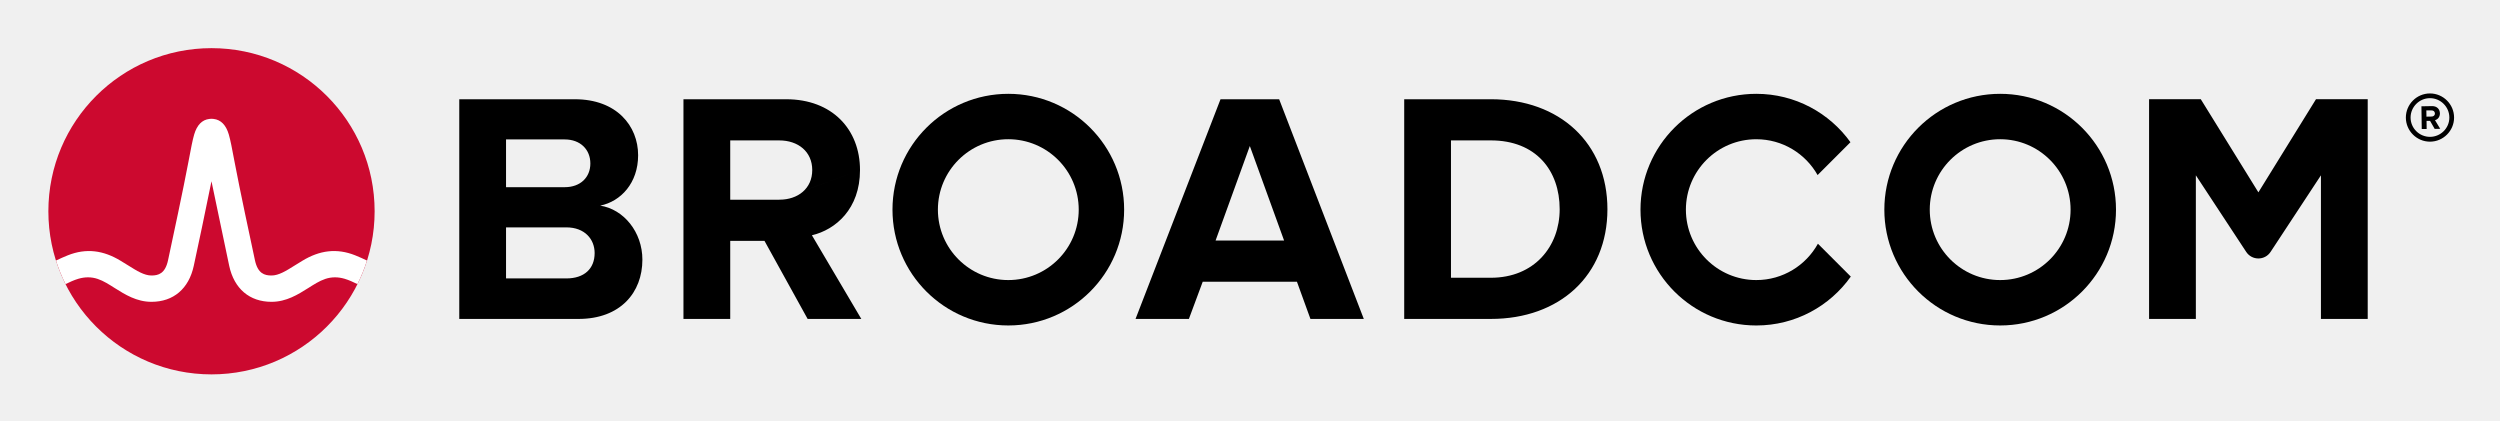
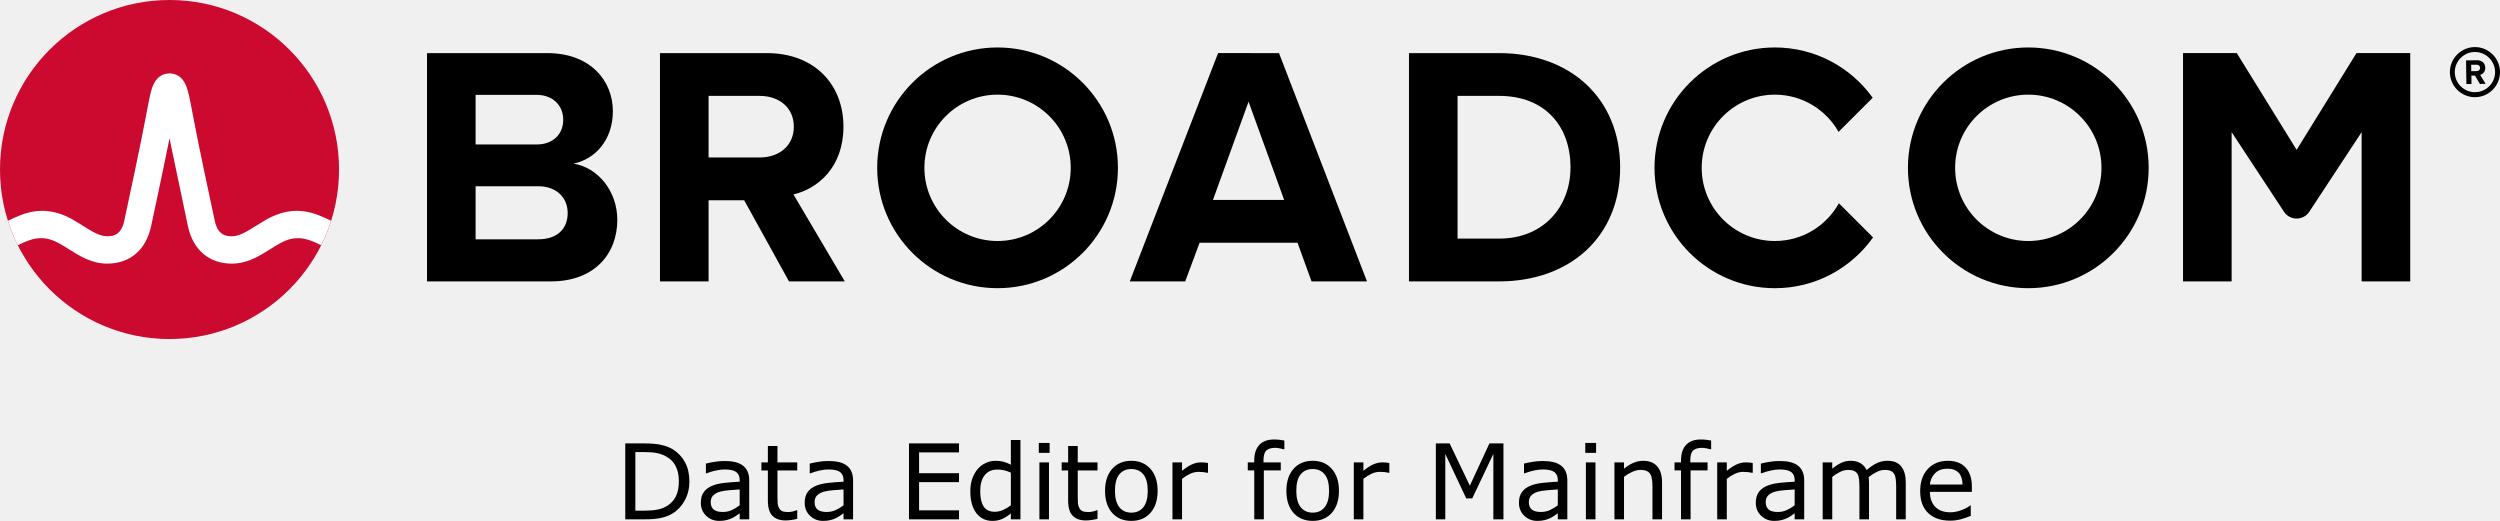
- <svg xmlns="http://www.w3.org/2000/svg" xmlns:xlink="http://www.w3.org/1999/xlink" role="img" viewBox="-4.53 -4.53 248.82 41.82" version="1.1" id="svg4">
+ <svg xmlns="http://www.w3.org/2000/svg" xmlns:xlink="http://www.w3.org/1999/xlink" role="img" viewBox="-4.53 -4.53 239.436 49.889" version="1.1" id="svg4" width="239.436" height="49.889">
  <defs id="defs4" />
-   <path d="M237.32 9.09c-1.06 0-1.93-.86-1.93-1.92s.87-1.93 1.93-1.93 1.93.87 1.93 1.93-.87 1.92-1.93 1.92m0-4.32c-1.32 0-2.4 1.08-2.4 2.4 0 1.32 1.08 2.4 2.4 2.4 1.32 0 2.4-1.08 2.4-2.4 0-1.32-1.08-2.4-2.4-2.4" id="path1" />
-   <path d="M237.48 7.07l-.51.01-.01-.62h.51c.19-.01.34.11.34.3.01.19-.14.31-.33.31m.83-.32c-.01-.42-.3-.72-.77-.72l-1.07.02.03 2.26h.49l-.01-.81h.35l.46.8.55-.01-.52-.86c.24-.06.49-.28.49-.68M51.834 23.18h-5.999V9.347h5.835c1.574 0 2.557 1.016 2.557 2.393 0 1.377-.983 2.36-2.557 2.36H45v4h6.834c1.836 0 2.819 1.18 2.819 2.556 0 1.574-1.049 2.525-2.819 2.525m3.376-7.245c2.066-.426 3.771-2.262 3.771-5.015 0-2.918-2.131-5.573-6.295-5.573h-11.506v21.865h11.867c4.163 0 6.359-2.623 6.359-5.901 0-2.754-1.868-5.015-4.196-5.376m17.823-.59H68v4.098h3.558l4.294 7.769h5.343l-4.917-8.327c2.361-.557 4.786-2.622 4.786-6.49m0 0c0-4.065-2.786-7.048-7.343-7.048h-10.228v21.865h4.655V9.445h4.885c1.869 0 3.278 1.114 3.278 2.95s-1.409 2.95-3.278 2.95m43.421 4.065l3.409-9.408 3.41 9.408zm.492-14.063l-8.458 21.865h5.31l1.377-3.704h9.376l1.344 3.704h5.311l-8.425-21.865zm26.904 17.767h-3.967v-13.67h3.967c4.491 0 6.851 2.983 6.851 6.852 0 3.704-2.524 6.818-6.851 6.818m0-17.767h-8.622v21.865h8.622c6.851 0 11.604-4.327 11.604-10.916s-4.753-10.949-11.604-10.949m82.127-.004l-5.734 9.27-5.734-9.27h-5.146v21.869h4.656v-14.293l5.012 7.622c.574.871 1.851.871 2.424 0l5.013-7.622v14.293h4.656V5.343z" id="path2" />
-   <path id="a" d="M95.825 23.344c-3.871 0-7.008-3.138-7.008-7.008 0-3.871 3.137-7.009 7.008-7.009 3.87 0 7.008 3.138 7.008 7.009 0 3.87-3.138 7.008-7.008 7.008m0-18.536c-6.367 0-11.528 5.161-11.528 11.528 0 6.366 5.161 11.527 11.528 11.527 6.366 0 11.528-5.161 11.528-11.527 0-6.367-5.162-11.528-11.528-11.528" />
-   <path d="M176.404 19.727c-1.195 2.156-3.492 3.617-6.132 3.617-3.87 0-7.008-3.138-7.008-7.008 0-3.871 3.138-7.008 7.008-7.008 2.618 0 4.897 1.438 6.1 3.565l3.27-3.269c-2.092-2.915-5.508-4.816-9.37-4.816-6.367 0-11.527 5.161-11.527 11.528 0 6.366 5.16 11.528 11.527 11.528 3.883 0 7.316-1.922 9.404-4.865z" id="path3" />
+   <path d="m 232.506,4.298 c -1.06,0 -1.93,-0.86 -1.93,-1.92 0,-1.06 0.87,-1.93 1.93,-1.93 1.06,0 1.93,0.87 1.93,1.93 0,1.06 -0.87,1.92 -1.93,1.92 m 0,-4.32 c -1.32,0 -2.4,1.08 -2.4,2.4 0,1.32 1.08,2.4 2.4,2.4 1.32,0 2.4,-1.08 2.4,-2.4 0,-1.32 -1.08,-2.4 -2.4,-2.4" id="path1" />
+   <path d="m 232.666,2.278 -0.51,0.01 -0.01,-0.62 h 0.51 c 0.19,-0.01 0.34,0.11 0.34,0.3 0.01,0.19 -0.14,0.31 -0.33,0.31 m 0.83,-0.32 c -0.01,-0.42 -0.3,-0.72 -0.77,-0.72 l -1.07,0.02 0.03,2.26 h 0.49 l -0.01,-0.81 h 0.35 l 0.46,0.8 0.55,-0.01 -0.52,-0.86 c 0.24,-0.06 0.49,-0.28 0.49,-0.68 M 47.02,18.389 h -5.999 V 4.555 h 5.835 c 1.574,0 2.557,1.016 2.557,2.393 0,1.377 -0.983,2.36 -2.557,2.36 H 40.186 v 4 h 6.834 c 1.836,0 2.819,1.18 2.819,2.556 0,1.574 -1.049,2.525 -2.819,2.525 m 3.376,-7.245 c 2.066,-0.426 3.771,-2.262 3.771,-5.015 0,-2.918 -2.131,-5.573 -6.295,-5.573 H 36.366 V 22.421 h 11.867 c 4.163,0 6.359,-2.623 6.359,-5.901 0,-2.754 -1.868,-5.015 -4.196,-5.376 m 17.823,-0.59 H 63.186 v 4.098 h 3.558 l 4.294,7.769 h 5.343 l -4.917,-8.327 c 2.361,-0.557 4.786,-2.622 4.786,-6.49 m 0,0 c 0,-4.065 -2.786,-7.048 -7.343,-7.048 H 58.679 V 22.42 h 4.655 V 4.653 h 4.885 c 1.869,0 3.278,1.114 3.278,2.95 0,1.836 -1.409,2.95 -3.278,2.95 m 43.421,4.065 3.409,-9.408 3.41,9.408 z m 0.492,-14.063 -8.458,21.865 h 5.31 l 1.377,-3.704 h 9.376 l 1.344,3.704 h 5.311 L 117.966,0.556 Z M 139.035,18.323 h -3.967 V 4.653 h 3.967 c 4.491,0 6.851,2.983 6.851,6.852 0,3.704 -2.524,6.818 -6.851,6.818 m 0,-17.767 h -8.622 V 22.421 h 8.622 c 6.851,0 11.604,-4.327 11.604,-10.916 0,-6.589 -4.753,-10.949 -11.604,-10.949 m 82.127,-0.004 -5.734,9.27 -5.734,-9.27 h -5.146 V 22.42 h 4.656 V 8.127 l 5.012,7.622 c 0.574,0.871 1.851,0.871 2.424,0 l 5.013,-7.622 V 22.42 h 4.656 V 0.551 Z" id="path2" />
+   <path id="a" d="m 91.011,18.552 c -3.871,0 -7.008,-3.138 -7.008,-7.008 0,-3.871 3.137,-7.009 7.008,-7.009 3.87,0 7.008,3.138 7.008,7.009 0,3.87 -3.138,7.008 -7.008,7.008 m 0,-18.536 c -6.367,0 -11.528,5.161 -11.528,11.528 0,6.366 5.161,11.527 11.528,11.527 6.366,0 11.528,-5.161 11.528,-11.527 0,-6.367 -5.162,-11.528 -11.528,-11.528" />
+   <path d="m 171.589,14.935 c -1.195,2.156 -3.492,3.617 -6.132,3.617 -3.87,0 -7.008,-3.138 -7.008,-7.008 0,-3.871 3.138,-7.008 7.008,-7.008 2.618,0 4.897,1.438 6.1,3.565 l 3.27,-3.269 c -2.092,-2.915 -5.508,-4.816 -9.37,-4.816 -6.367,0 -11.527,5.161 -11.527,11.528 0,6.366 5.16,11.528 11.527,11.528 3.883,0 7.316,-1.922 9.404,-4.865 z" id="path3" />
  <use transform="translate(98.718)" xlink:href="#a" id="use3" />
-   <ellipse cx="16.52" cy="16.497" fill="#cc092f" rx="16.236" ry="16.235" id="ellipse3" />
-   <path fill="#fff" d="M30.825 20.883c-1.857-.74-3.557-.492-5.261.541 0 0-.621.379-.807.496-.794.498-1.543.97-2.263.97-.687 0-1.363-.184-1.649-1.513-.446-2.073-1.534-7.167-2.009-9.69-.279-1.483-.432-2.282-.591-2.825-.28-.954-.792-1.473-1.519-1.556 0 0-.114-.016-.207-.016-.092 0-.218.018-.218.018-.72.086-1.229.605-1.507 1.554-.159.543-.312 1.342-.591 2.825-.475 2.523-1.563 7.617-2.009 9.69-.286 1.329-.962 1.513-1.649 1.513-.72 0-1.469-.472-2.263-.97-.186-.117-.808-.496-.808-.496-1.703-1.033-3.404-1.281-5.26-.541-.401.16-.796.339-1.172.52.257.806.577 1.599.95 2.344.411-.202.842-.402 1.282-.532.634-.187 1.284-.197 1.914.014.612.205 1.157.568 1.7.909 1.023.643 2.182 1.372 3.657 1.372 2.186 0 3.72-1.305 4.21-3.581.38-1.764 1.222-5.702 1.763-8.418 0 0 1.386 6.654 1.765 8.418.49 2.276 2.025 3.581 4.211 3.581 1.475 0 2.634-.729 3.657-1.372.543-.341 1.088-.704 1.7-.909.629-.211 1.28-.201 1.914-.014.44.13.87.331 1.281.533.374-.745.693-1.539.95-2.345-.376-.181-.77-.36-1.171-.52" id="path4" />
-   <path d="m 66.312,46.372 q 0,0.991 -0.435,1.797 -0.43,0.806 -1.147,1.25 -0.498,0.308 -1.113,0.444 Q 63.006,50 62.005,50 h -1.836 v -7.271 h 1.816 q 1.064,0 1.689,0.156 0.63,0.151 1.064,0.42 0.742,0.464 1.157,1.235 0.415,0.771 0.415,1.831 z m -1.011,-0.015 q 0,-0.854 -0.298,-1.44 Q 64.705,44.331 64.115,43.994 63.685,43.75 63.202,43.657 62.718,43.56 62.044,43.56 h -0.908 v 5.61 h 0.908 q 0.698,0 1.216,-0.103 0.522,-0.103 0.957,-0.381 0.542,-0.347 0.811,-0.913 0.273,-0.566 0.273,-1.416 z M 72.039,50 h -0.913 v -0.581 q -0.122,0.083 -0.332,0.234 -0.205,0.146 -0.4,0.234 Q 70.164,50 69.867,50.073 q -0.298,0.078 -0.698,0.078 -0.737,0 -1.25,-0.488 -0.513,-0.488 -0.513,-1.245 0,-0.62 0.264,-1.001 0.269,-0.386 0.762,-0.605 0.498,-0.22 1.196,-0.298 0.698,-0.078 1.499,-0.117 v -0.142 q 0,-0.312 -0.112,-0.518 -0.107,-0.205 -0.312,-0.322 -0.195,-0.112 -0.469,-0.151 -0.273,-0.039 -0.571,-0.039 -0.361,0 -0.806,0.098 -0.444,0.093 -0.918,0.273 h -0.049 v -0.933 q 0.269,-0.073 0.776,-0.161 0.508,-0.088 1.001,-0.088 0.576,0 1.001,0.098 0.43,0.093 0.742,0.322 0.308,0.225 0.469,0.581 0.161,0.356 0.161,0.884 z m -0.913,-1.343 v -1.519 q -0.42,0.024 -0.991,0.073 -0.566,0.049 -0.898,0.142 -0.396,0.112 -0.64,0.352 -0.244,0.234 -0.244,0.649 0,0.469 0.283,0.708 0.283,0.234 0.864,0.234 0.483,0 0.884,-0.186 0.4,-0.19 0.742,-0.454 z m 5.513,1.294 q -0.259,0.068 -0.566,0.112 -0.303,0.044 -0.542,0.044 -0.835,0 -1.27,-0.449 -0.435,-0.449 -0.435,-1.44 v -2.9 H 73.206 v -0.771 h 0.62 v -1.567 h 0.918 v 1.567 h 1.895 v 0.771 h -1.895 v 2.485 q 0,0.43 0.02,0.674 0.02,0.239 0.137,0.449 0.107,0.195 0.293,0.288 0.19,0.088 0.576,0.088 0.225,0 0.469,-0.063 0.244,-0.068 0.352,-0.112 h 0.049 z M 81.986,50 h -0.913 v -0.581 q -0.122,0.083 -0.332,0.234 -0.205,0.146 -0.4,0.234 Q 80.111,50 79.813,50.073 q -0.298,0.078 -0.698,0.078 -0.737,0 -1.25,-0.488 -0.513,-0.488 -0.513,-1.245 0,-0.62 0.264,-1.001 0.269,-0.386 0.762,-0.605 0.498,-0.22 1.196,-0.298 0.698,-0.078 1.499,-0.117 v -0.142 q 0,-0.312 -0.112,-0.518 -0.107,-0.205 -0.312,-0.322 -0.195,-0.112 -0.469,-0.151 -0.273,-0.039 -0.571,-0.039 -0.361,0 -0.806,0.098 -0.444,0.093 -0.918,0.273 h -0.049 v -0.933 q 0.269,-0.073 0.776,-0.161 0.508,-0.088 1.001,-0.088 0.576,0 1.001,0.098 0.43,0.093 0.742,0.322 0.308,0.225 0.469,0.581 0.161,0.356 0.161,0.884 z m -0.913,-1.343 v -1.519 q -0.42,0.024 -0.991,0.073 -0.566,0.049 -0.898,0.142 -0.396,0.112 -0.64,0.352 -0.244,0.234 -0.244,0.649 0,0.469 0.283,0.708 0.283,0.234 0.864,0.234 0.483,0 0.884,-0.186 0.4,-0.19 0.742,-0.454 z M 92.132,50 h -4.79 v -7.271 h 4.79 v 0.859 h -3.823 v 1.992 h 3.823 v 0.859 h -3.823 v 2.7 h 3.823 z m 5.884,0 h -0.918 v -0.571 q -0.396,0.342 -0.825,0.532 -0.43,0.19 -0.933,0.19 -0.977,0 -1.553,-0.752 -0.571,-0.752 -0.571,-2.085 0,-0.693 0.195,-1.235 0.2,-0.542 0.537,-0.923 0.332,-0.371 0.771,-0.566 0.444,-0.195 0.918,-0.195 0.43,0 0.762,0.093 0.332,0.088 0.698,0.278 v -2.363 h 0.918 z m -0.918,-1.343 v -3.13 q -0.371,-0.166 -0.664,-0.229 -0.293,-0.063 -0.64,-0.063 -0.771,0 -1.201,0.537 -0.43,0.537 -0.43,1.523 0,0.972 0.332,1.479 0.332,0.503 1.064,0.503 0.391,0 0.791,-0.171 0.4,-0.176 0.747,-0.449 z m 3.711,-5.024 h -1.035 v -0.952 h 1.035 z M 100.75,50 h -0.918 v -5.454 h 0.918 z m 4.648,-0.049 q -0.259,0.068 -0.566,0.112 -0.303,0.044 -0.542,0.044 -0.835,0 -1.27,-0.449 -0.435,-0.449 -0.435,-1.44 v -2.9 h -0.62 v -0.771 h 0.62 v -1.567 h 0.918 v 1.567 h 1.895 v 0.771 h -1.895 v 2.485 q 0,0.43 0.019,0.674 0.019,0.239 0.137,0.449 0.107,0.195 0.293,0.288 0.19,0.088 0.576,0.088 0.225,0 0.469,-0.063 0.244,-0.068 0.352,-0.112 h 0.049 z m 5.757,-2.676 q 0,1.333 -0.684,2.104 -0.684,0.771 -1.831,0.771 -1.157,0 -1.841,-0.771 -0.679,-0.771 -0.679,-2.104 0,-1.333 0.679,-2.104 0.684,-0.776 1.841,-0.776 1.147,0 1.831,0.776 0.684,0.771 0.684,2.104 z m -0.947,0 q 0,-1.06 -0.415,-1.572 -0.415,-0.518 -1.152,-0.518 -0.747,0 -1.162,0.518 -0.41,0.513 -0.41,1.572 0,1.025 0.415,1.558 0.415,0.527 1.157,0.527 0.732,0 1.147,-0.522 0.42,-0.527 0.42,-1.562 z m 5.771,-1.729 h -0.049 q -0.205,-0.049 -0.4,-0.068 -0.19,-0.024 -0.454,-0.024 -0.425,0 -0.82,0.19 -0.396,0.186 -0.762,0.483 V 50 h -0.918 v -5.454 h 0.918 v 0.806 q 0.547,-0.439 0.962,-0.62 0.42,-0.186 0.854,-0.186 0.239,0 0.347,0.015 0.107,0.01 0.322,0.044 z m 7.314,-2.256 h -0.049 q -0.151,-0.044 -0.396,-0.088 -0.244,-0.049 -0.43,-0.049 -0.591,0 -0.859,0.264 -0.264,0.259 -0.264,0.942 v 0.186 h 1.655 v 0.771 h -1.626 V 50 h -0.918 v -4.683 h -0.62 v -0.771 h 0.62 v -0.181 q 0,-0.972 0.483,-1.489 0.483,-0.522 1.396,-0.522 0.308,0 0.552,0.029 0.249,0.029 0.454,0.068 z m 5.229,3.984 q 0,1.333 -0.684,2.104 -0.684,0.771 -1.831,0.771 -1.157,0 -1.841,-0.771 -0.679,-0.771 -0.679,-2.104 0,-1.333 0.679,-2.104 0.684,-0.776 1.841,-0.776 1.147,0 1.831,0.776 0.684,0.771 0.684,2.104 z m -0.947,0 q 0,-1.06 -0.415,-1.572 -0.415,-0.518 -1.152,-0.518 -0.747,0 -1.162,0.518 -0.41,0.513 -0.41,1.572 0,1.025 0.415,1.558 0.415,0.527 1.157,0.527 0.732,0 1.147,-0.522 0.42,-0.527 0.42,-1.562 z m 5.771,-1.729 h -0.049 q -0.205,-0.049 -0.4,-0.068 -0.19,-0.024 -0.454,-0.024 -0.425,0 -0.82,0.19 -0.396,0.186 -0.762,0.483 V 50 h -0.918 v -5.454 h 0.918 v 0.806 q 0.547,-0.439 0.962,-0.62 0.42,-0.186 0.855,-0.186 0.239,0 0.347,0.015 0.107,0.01 0.322,0.044 z M 144.276,50 h -0.967 v -6.265 l -2.021,4.263 h -0.576 l -2.007,-4.263 V 50 h -0.903 v -7.271 h 1.318 l 1.938,4.048 1.875,-4.048 h 1.343 z m 6.118,0 h -0.913 v -0.581 q -0.122,0.083 -0.332,0.234 -0.205,0.146 -0.4,0.234 -0.229,0.112 -0.527,0.186 -0.298,0.078 -0.698,0.078 -0.737,0 -1.25,-0.488 -0.513,-0.488 -0.513,-1.245 0,-0.62 0.264,-1.001 0.269,-0.386 0.762,-0.605 0.498,-0.22 1.196,-0.298 0.698,-0.078 1.499,-0.117 v -0.142 q 0,-0.312 -0.112,-0.518 -0.107,-0.205 -0.312,-0.322 -0.195,-0.112 -0.469,-0.151 -0.273,-0.039 -0.571,-0.039 -0.361,0 -0.806,0.098 -0.444,0.093 -0.918,0.273 h -0.049 v -0.933 q 0.269,-0.073 0.776,-0.161 0.508,-0.088 1.001,-0.088 0.576,0 1.001,0.098 0.43,0.093 0.742,0.322 0.308,0.225 0.469,0.581 0.161,0.356 0.161,0.884 z m -0.913,-1.343 v -1.519 q -0.42,0.024 -0.991,0.073 -0.566,0.049 -0.898,0.142 -0.396,0.112 -0.64,0.352 -0.244,0.234 -0.244,0.649 0,0.469 0.283,0.708 0.283,0.234 0.864,0.234 0.483,0 0.884,-0.186 0.4,-0.19 0.742,-0.454 z m 3.667,-5.024 h -1.035 v -0.952 h 1.035 z M 153.089,50 h -0.918 v -5.454 h 0.918 z m 6.377,0 h -0.918 v -3.105 q 0,-0.376 -0.044,-0.703 -0.044,-0.332 -0.161,-0.518 -0.122,-0.205 -0.352,-0.303 -0.23,-0.103 -0.596,-0.103 -0.376,0 -0.786,0.186 -0.41,0.186 -0.786,0.474 V 50 h -0.918 v -5.454 h 0.918 v 0.605 q 0.43,-0.356 0.889,-0.557 0.459,-0.2 0.942,-0.2 0.884,0 1.348,0.532 0.464,0.532 0.464,1.533 z m 4.702,-6.709 h -0.049 q -0.151,-0.044 -0.396,-0.088 -0.244,-0.049 -0.43,-0.049 -0.591,0 -0.859,0.264 -0.264,0.259 -0.264,0.942 v 0.186 h 1.655 v 0.771 h -1.626 V 50 h -0.918 v -4.683 h -0.62 v -0.771 h 0.62 v -0.181 q 0,-0.972 0.483,-1.489 0.483,-0.522 1.396,-0.522 0.308,0 0.552,0.029 0.249,0.029 0.454,0.068 z m 3.984,2.256 h -0.049 q -0.205,-0.049 -0.4,-0.068 -0.19,-0.024 -0.454,-0.024 -0.425,0 -0.82,0.19 -0.396,0.186 -0.762,0.483 V 50 h -0.918 v -5.454 h 0.918 v 0.806 q 0.547,-0.439 0.962,-0.62 0.42,-0.186 0.854,-0.186 0.239,0 0.347,0.015 0.107,0.01 0.322,0.044 z M 173.079,50 h -0.913 v -0.581 q -0.122,0.083 -0.332,0.234 -0.205,0.146 -0.4,0.234 -0.229,0.112 -0.527,0.186 -0.298,0.078 -0.698,0.078 -0.737,0 -1.25,-0.488 -0.513,-0.488 -0.513,-1.245 0,-0.62 0.264,-1.001 0.269,-0.386 0.762,-0.605 0.498,-0.22 1.196,-0.298 0.698,-0.078 1.499,-0.117 v -0.142 q 0,-0.312 -0.112,-0.518 -0.107,-0.205 -0.312,-0.322 -0.195,-0.112 -0.469,-0.151 -0.273,-0.039 -0.571,-0.039 -0.361,0 -0.806,0.098 -0.444,0.093 -0.918,0.273 h -0.049 v -0.933 q 0.269,-0.073 0.776,-0.161 0.508,-0.088 1.001,-0.088 0.576,0 1.001,0.098 0.43,0.093 0.742,0.322 0.308,0.225 0.469,0.581 0.161,0.356 0.161,0.884 z m -0.913,-1.343 v -1.519 q -0.42,0.024 -0.991,0.073 -0.566,0.049 -0.898,0.142 -0.396,0.112 -0.64,0.352 -0.244,0.234 -0.244,0.649 0,0.469 0.283,0.708 0.283,0.234 0.864,0.234 0.483,0 0.884,-0.186 0.4,-0.19 0.742,-0.454 z M 182.806,50 h -0.918 v -3.105 q 0,-0.352 -0.034,-0.679 -0.029,-0.327 -0.132,-0.522 -0.112,-0.21 -0.322,-0.317 -0.21,-0.107 -0.605,-0.107 -0.386,0 -0.771,0.195 -0.386,0.19 -0.771,0.488 0.015,0.112 0.024,0.264 0.01,0.146 0.01,0.293 V 50 h -0.918 v -3.105 q 0,-0.361 -0.034,-0.684 -0.029,-0.327 -0.132,-0.522 -0.112,-0.21 -0.322,-0.312 -0.21,-0.107 -0.605,-0.107 -0.376,0 -0.757,0.186 -0.376,0.186 -0.752,0.474 V 50 h -0.918 v -5.454 h 0.918 v 0.605 q 0.43,-0.356 0.855,-0.557 0.43,-0.2 0.913,-0.2 0.557,0 0.942,0.234 0.391,0.234 0.581,0.649 0.557,-0.469 1.016,-0.674 0.459,-0.21 0.981,-0.21 0.898,0 1.323,0.547 0.43,0.542 0.43,1.519 z m 6.333,-2.632 h -4.019 q 0,0.503 0.151,0.879 0.151,0.371 0.415,0.61 0.254,0.234 0.601,0.352 0.352,0.117 0.771,0.117 0.557,0 1.118,-0.22 0.566,-0.225 0.806,-0.439 h 0.049 v 1.001 q -0.464,0.195 -0.947,0.327 -0.483,0.132 -1.016,0.132 -1.357,0 -2.119,-0.732 -0.762,-0.737 -0.762,-2.09 0,-1.338 0.728,-2.124 0.732,-0.786 1.924,-0.786 1.104,0 1.699,0.645 0.601,0.645 0.601,1.831 z m -0.894,-0.703 q -0.005,-0.723 -0.366,-1.118 -0.356,-0.396 -1.089,-0.396 -0.737,0 -1.177,0.435 -0.435,0.435 -0.493,1.079 z" id="text4" style="font-size:10px;text-anchor:middle" aria-label="Data Editor for Mainframe" />
+   <ellipse cx="11.706" cy="11.705" fill="#cc092f" rx="16.236" ry="16.235" id="ellipse3" />
+   <path fill="#ffffff" d="m 26.011,16.091 c -1.857,-0.74 -3.557,-0.492 -5.261,0.541 0,0 -0.621,0.379 -0.807,0.496 -0.794,0.498 -1.543,0.97 -2.263,0.97 -0.687,0 -1.363,-0.184 -1.649,-1.513 -0.446,-2.073 -1.534,-7.167 -2.009,-9.69 -0.279,-1.483 -0.432,-2.282 -0.591,-2.825 -0.28,-0.954 -0.792,-1.473 -1.519,-1.556 0,0 -0.114,-0.016 -0.207,-0.016 -0.092,0 -0.218,0.018 -0.218,0.018 -0.72,0.086 -1.229,0.605 -1.507,1.554 -0.159,0.543 -0.312,1.342 -0.591,2.825 -0.475,2.523 -1.563,7.617 -2.009,9.69 -0.286,1.329 -0.962,1.513 -1.649,1.513 -0.72,0 -1.469,-0.472 -2.263,-0.97 -0.186,-0.117 -0.808,-0.496 -0.808,-0.496 -1.703,-1.033 -3.404,-1.281 -5.26,-0.541 -0.401,0.16 -0.796,0.339 -1.172,0.52 0.257,0.806 0.577,1.599 0.95,2.344 0.411,-0.202 0.842,-0.402 1.282,-0.532 0.634,-0.187 1.284,-0.197 1.914,0.014 0.612,0.205 1.157,0.568 1.7,0.909 1.023,0.643 2.182,1.372 3.657,1.372 2.186,0 3.72,-1.305 4.21,-3.581 0.38,-1.764 1.222,-5.702 1.763,-8.418 0,0 1.386,6.654 1.765,8.418 0.49,2.276 2.025,3.581 4.211,3.581 1.475,0 2.634,-0.729 3.657,-1.372 0.543,-0.341 1.088,-0.704 1.7,-0.909 0.629,-0.211 1.28,-0.201 1.914,-0.014 0.44,0.13 0.87,0.331 1.281,0.533 0.374,-0.745 0.693,-1.539 0.95,-2.345 -0.376,-0.181 -0.77,-0.36 -1.171,-0.52" id="path4" />
+   <path d="m 61.498,41.58 q 0,0.991 -0.435,1.797 -0.43,0.806 -1.147,1.25 -0.498,0.308 -1.113,0.444 Q 58.192,45.208 57.191,45.208 h -1.836 v -7.271 h 1.816 q 1.064,0 1.689,0.156 0.63,0.151 1.064,0.42 0.742,0.464 1.157,1.235 0.415,0.771 0.415,1.831 z m -1.011,-0.015 q 0,-0.854 -0.298,-1.44 Q 59.891,39.539 59.301,39.202 58.871,38.958 58.388,38.865 57.904,38.768 57.23,38.768 h -0.908 v 5.61 h 0.908 q 0.698,0 1.216,-0.103 0.522,-0.103 0.957,-0.381 0.542,-0.347 0.811,-0.913 0.273,-0.566 0.273,-1.416 z M 67.225,45.208 h -0.913 v -0.581 q -0.122,0.083 -0.332,0.234 -0.205,0.146 -0.4,0.234 -0.229,0.112 -0.527,0.186 -0.298,0.078 -0.698,0.078 -0.737,0 -1.25,-0.488 -0.513,-0.488 -0.513,-1.245 0,-0.62 0.264,-1.001 0.269,-0.386 0.762,-0.605 0.498,-0.22 1.196,-0.298 0.698,-0.078 1.499,-0.117 v -0.142 q 0,-0.312 -0.112,-0.518 -0.107,-0.205 -0.312,-0.322 -0.195,-0.112 -0.469,-0.151 -0.273,-0.039 -0.571,-0.039 -0.361,0 -0.806,0.098 -0.444,0.093 -0.918,0.273 h -0.049 v -0.933 q 0.269,-0.073 0.776,-0.161 0.508,-0.088 1.001,-0.088 0.576,0 1.001,0.098 0.43,0.093 0.742,0.322 0.308,0.225 0.469,0.581 0.161,0.356 0.161,0.884 z m -0.913,-1.343 v -1.519 q -0.42,0.024 -0.991,0.073 -0.566,0.049 -0.898,0.142 -0.396,0.112 -0.64,0.352 -0.244,0.234 -0.244,0.649 0,0.469 0.283,0.708 0.283,0.234 0.864,0.234 0.483,0 0.884,-0.186 0.4,-0.19 0.742,-0.454 z m 5.513,1.294 q -0.259,0.068 -0.566,0.112 -0.303,0.044 -0.542,0.044 -0.835,0 -1.27,-0.449 -0.435,-0.449 -0.435,-1.44 v -2.9 h -0.62 v -0.771 h 0.62 v -1.567 h 0.918 v 1.567 h 1.895 v 0.771 h -1.895 v 2.485 q 0,0.43 0.02,0.674 0.02,0.239 0.137,0.449 0.107,0.195 0.293,0.288 0.19,0.088 0.576,0.088 0.225,0 0.469,-0.063 0.244,-0.068 0.352,-0.112 h 0.049 z m 5.347,0.049 h -0.913 v -0.581 q -0.122,0.083 -0.332,0.234 -0.205,0.146 -0.4,0.234 -0.229,0.112 -0.527,0.186 -0.298,0.078 -0.698,0.078 -0.737,0 -1.25,-0.488 -0.513,-0.488 -0.513,-1.245 0,-0.62 0.264,-1.001 0.269,-0.386 0.762,-0.605 0.498,-0.22 1.196,-0.298 0.698,-0.078 1.499,-0.117 v -0.142 q 0,-0.312 -0.112,-0.518 -0.107,-0.205 -0.312,-0.322 -0.195,-0.112 -0.469,-0.151 -0.273,-0.039 -0.571,-0.039 -0.361,0 -0.806,0.098 -0.444,0.093 -0.918,0.273 h -0.049 v -0.933 q 0.269,-0.073 0.776,-0.161 0.508,-0.088 1.001,-0.088 0.576,0 1.001,0.098 0.43,0.093 0.742,0.322 0.308,0.225 0.469,0.581 0.161,0.356 0.161,0.884 z m -0.913,-1.343 v -1.519 q -0.42,0.024 -0.991,0.073 -0.566,0.049 -0.898,0.142 -0.396,0.112 -0.64,0.352 -0.244,0.234 -0.244,0.649 0,0.469 0.283,0.708 0.283,0.234 0.864,0.234 0.483,0 0.884,-0.186 0.4,-0.19 0.742,-0.454 z M 87.318,45.208 H 82.528 v -7.271 h 4.79 v 0.859 h -3.823 v 1.992 h 3.823 v 0.859 h -3.823 v 2.7 h 3.823 z m 5.884,0 h -0.918 v -0.571 q -0.396,0.342 -0.825,0.532 -0.43,0.19 -0.933,0.19 -0.977,0 -1.553,-0.752 -0.571,-0.752 -0.571,-2.085 0,-0.693 0.195,-1.235 0.2,-0.542 0.537,-0.923 0.332,-0.371 0.771,-0.566 0.444,-0.195 0.918,-0.195 0.43,0 0.762,0.093 0.332,0.088 0.698,0.278 v -2.363 h 0.918 z m -0.918,-1.343 v -3.13 q -0.371,-0.166 -0.664,-0.229 -0.293,-0.063 -0.64,-0.063 -0.771,0 -1.201,0.537 -0.43,0.537 -0.43,1.523 0,0.972 0.332,1.479 0.332,0.503 1.064,0.503 0.391,0 0.791,-0.171 0.4,-0.176 0.747,-0.449 z m 3.711,-5.024 H 94.96 v -0.952 h 1.035 z M 95.936,45.208 h -0.918 v -5.454 h 0.918 z m 4.648,-0.049 q -0.259,0.068 -0.566,0.112 -0.303,0.044 -0.542,0.044 -0.835,0 -1.27,-0.449 -0.435,-0.449 -0.435,-1.44 v -2.9 h -0.62 v -0.771 h 0.62 v -1.567 h 0.918 v 1.567 h 1.895 v 0.771 h -1.895 v 2.485 q 0,0.43 0.02,0.674 0.02,0.239 0.137,0.449 0.107,0.195 0.293,0.288 0.19,0.088 0.576,0.088 0.225,0 0.469,-0.063 0.244,-0.068 0.352,-0.112 h 0.049 z m 5.757,-2.676 q 0,1.333 -0.684,2.104 -0.684,0.771 -1.831,0.771 -1.157,0 -1.841,-0.771 -0.679,-0.771 -0.679,-2.104 0,-1.333 0.679,-2.104 0.684,-0.776 1.841,-0.776 1.147,0 1.831,0.776 0.684,0.771 0.684,2.104 z m -0.947,0 q 0,-1.06 -0.415,-1.572 -0.415,-0.518 -1.152,-0.518 -0.747,0 -1.162,0.518 -0.41,0.513 -0.41,1.572 0,1.025 0.415,1.558 0.415,0.527 1.157,0.527 0.732,0 1.147,-0.522 0.42,-0.527 0.42,-1.562 z m 5.771,-1.729 h -0.049 q -0.205,-0.049 -0.4,-0.068 -0.19,-0.024 -0.454,-0.024 -0.425,0 -0.82,0.19 -0.396,0.186 -0.762,0.483 V 45.208 h -0.918 v -5.454 h 0.918 v 0.806 q 0.547,-0.439 0.962,-0.62 0.42,-0.186 0.854,-0.186 0.239,0 0.347,0.015 0.107,0.01 0.322,0.044 z m 7.314,-2.256 h -0.049 q -0.151,-0.044 -0.396,-0.088 -0.244,-0.049 -0.43,-0.049 -0.591,0 -0.859,0.264 -0.264,0.259 -0.264,0.942 v 0.186 h 1.655 v 0.771 H 116.513 V 45.208 h -0.918 v -4.683 h -0.62 v -0.771 h 0.62 v -0.181 q 0,-0.972 0.483,-1.489 0.483,-0.522 1.396,-0.522 0.308,0 0.552,0.029 0.249,0.029 0.454,0.068 z m 5.229,3.984 q 0,1.333 -0.684,2.104 -0.684,0.771 -1.831,0.771 -1.157,0 -1.841,-0.771 -0.679,-0.771 -0.679,-2.104 0,-1.333 0.679,-2.104 0.684,-0.776 1.841,-0.776 1.147,0 1.831,0.776 0.684,0.771 0.684,2.104 z m -0.947,0 q 0,-1.06 -0.415,-1.572 -0.415,-0.518 -1.152,-0.518 -0.747,0 -1.162,0.518 -0.41,0.513 -0.41,1.572 0,1.025 0.415,1.558 0.415,0.527 1.157,0.527 0.732,0 1.147,-0.522 0.42,-0.527 0.42,-1.562 z m 5.771,-1.729 h -0.049 q -0.205,-0.049 -0.4,-0.068 -0.19,-0.024 -0.454,-0.024 -0.425,0 -0.82,0.19 -0.396,0.186 -0.762,0.483 V 45.208 h -0.918 v -5.454 h 0.918 v 0.806 q 0.547,-0.439 0.962,-0.62 0.42,-0.186 0.854,-0.186 0.239,0 0.347,0.015 0.107,0.01 0.322,0.044 z M 139.462,45.208 h -0.967 v -6.265 l -2.021,4.263 h -0.576 l -2.007,-4.263 V 45.208 h -0.903 v -7.271 h 1.318 l 1.938,4.048 1.875,-4.048 h 1.343 z m 6.118,0 h -0.913 v -0.581 q -0.122,0.083 -0.332,0.234 -0.205,0.146 -0.4,0.234 -0.229,0.112 -0.527,0.186 -0.298,0.078 -0.698,0.078 -0.737,0 -1.25,-0.488 -0.513,-0.488 -0.513,-1.245 0,-0.62 0.264,-1.001 0.269,-0.386 0.762,-0.605 0.498,-0.22 1.196,-0.298 0.698,-0.078 1.499,-0.117 v -0.142 q 0,-0.312 -0.112,-0.518 -0.107,-0.205 -0.312,-0.322 -0.195,-0.112 -0.469,-0.151 -0.273,-0.039 -0.571,-0.039 -0.361,0 -0.806,0.098 -0.444,0.093 -0.918,0.273 h -0.049 v -0.933 q 0.269,-0.073 0.776,-0.161 0.508,-0.088 1.001,-0.088 0.576,0 1.001,0.098 0.43,0.093 0.742,0.322 0.308,0.225 0.469,0.581 0.161,0.356 0.161,0.884 z m -0.913,-1.343 v -1.519 q -0.42,0.024 -0.991,0.073 -0.566,0.049 -0.898,0.142 -0.396,0.112 -0.64,0.352 -0.244,0.234 -0.244,0.649 0,0.469 0.283,0.708 0.283,0.234 0.864,0.234 0.483,0 0.884,-0.186 0.4,-0.19 0.742,-0.454 z m 3.667,-5.024 h -1.035 v -0.952 h 1.035 z M 148.275,45.208 h -0.918 v -5.454 h 0.918 z m 6.377,0 h -0.918 v -3.105 q 0,-0.376 -0.044,-0.703 -0.044,-0.332 -0.161,-0.518 -0.122,-0.205 -0.352,-0.303 -0.229,-0.103 -0.596,-0.103 -0.376,0 -0.786,0.186 -0.41,0.186 -0.786,0.474 V 45.208 h -0.918 v -5.454 h 0.918 v 0.605 q 0.43,-0.356 0.889,-0.557 0.459,-0.2 0.942,-0.2 0.884,0 1.348,0.532 0.464,0.532 0.464,1.533 z m 4.702,-6.709 h -0.049 q -0.151,-0.044 -0.396,-0.088 -0.244,-0.049 -0.43,-0.049 -0.591,0 -0.859,0.264 -0.264,0.259 -0.264,0.942 v 0.186 h 1.655 v 0.771 h -1.626 V 45.208 h -0.918 v -4.683 h -0.62 v -0.771 h 0.62 v -0.181 q 0,-0.972 0.483,-1.489 0.483,-0.522 1.396,-0.522 0.308,0 0.552,0.029 0.249,0.029 0.454,0.068 z m 3.984,2.256 h -0.049 q -0.205,-0.049 -0.4,-0.068 -0.19,-0.024 -0.454,-0.024 -0.425,0 -0.82,0.19 -0.396,0.186 -0.762,0.483 V 45.208 h -0.918 v -5.454 h 0.918 v 0.806 q 0.547,-0.439 0.962,-0.62 0.42,-0.186 0.854,-0.186 0.239,0 0.347,0.015 0.107,0.01 0.322,0.044 z m 4.927,4.453 h -0.913 v -0.581 q -0.122,0.083 -0.332,0.234 -0.205,0.146 -0.4,0.234 -0.23,0.112 -0.527,0.186 -0.298,0.078 -0.698,0.078 -0.737,0 -1.25,-0.488 -0.513,-0.488 -0.513,-1.245 0,-0.62 0.264,-1.001 0.269,-0.386 0.762,-0.605 0.498,-0.22 1.196,-0.298 0.698,-0.078 1.499,-0.117 v -0.142 q 0,-0.312 -0.112,-0.518 -0.107,-0.205 -0.312,-0.322 -0.195,-0.112 -0.469,-0.151 -0.273,-0.039 -0.571,-0.039 -0.361,0 -0.806,0.098 -0.444,0.093 -0.918,0.273 h -0.049 v -0.933 q 0.269,-0.073 0.776,-0.161 0.508,-0.088 1.001,-0.088 0.576,0 1.001,0.098 0.43,0.093 0.742,0.322 0.308,0.225 0.469,0.581 0.161,0.356 0.161,0.884 z m -0.913,-1.343 v -1.519 q -0.42,0.024 -0.991,0.073 -0.566,0.049 -0.898,0.142 -0.396,0.112 -0.64,0.352 -0.244,0.234 -0.244,0.649 0,0.469 0.283,0.708 0.283,0.234 0.864,0.234 0.483,0 0.884,-0.186 0.4,-0.19 0.742,-0.454 z M 177.992,45.208 h -0.918 v -3.105 q 0,-0.352 -0.034,-0.679 -0.029,-0.327 -0.132,-0.522 -0.112,-0.21 -0.322,-0.317 -0.21,-0.107 -0.605,-0.107 -0.386,0 -0.771,0.195 -0.386,0.19 -0.771,0.488 0.015,0.112 0.024,0.264 0.01,0.146 0.01,0.293 V 45.208 h -0.918 v -3.105 q 0,-0.361 -0.034,-0.684 -0.029,-0.327 -0.132,-0.522 -0.112,-0.21 -0.322,-0.312 -0.21,-0.107 -0.605,-0.107 -0.376,0 -0.757,0.186 -0.376,0.186 -0.752,0.474 V 45.208 h -0.918 v -5.454 h 0.918 v 0.605 q 0.43,-0.356 0.854,-0.557 0.43,-0.2 0.913,-0.2 0.557,0 0.942,0.234 0.391,0.234 0.581,0.649 0.557,-0.469 1.016,-0.674 0.459,-0.21 0.981,-0.21 0.898,0 1.323,0.547 0.43,0.542 0.43,1.519 z m 6.333,-2.632 h -4.019 q 0,0.503 0.151,0.879 0.151,0.371 0.415,0.61 0.254,0.234 0.601,0.352 0.352,0.117 0.771,0.117 0.557,0 1.118,-0.22 0.566,-0.225 0.806,-0.439 h 0.049 v 1.001 q -0.464,0.195 -0.947,0.327 -0.483,0.132 -1.016,0.132 -1.357,0 -2.119,-0.732 -0.762,-0.737 -0.762,-2.09 0,-1.338 0.728,-2.124 0.732,-0.786 1.924,-0.786 1.104,0 1.699,0.645 0.601,0.645 0.601,1.831 z m -0.894,-0.703 q -0.005,-0.723 -0.366,-1.118 -0.356,-0.396 -1.089,-0.396 -0.737,0 -1.177,0.435 -0.435,0.435 -0.493,1.079 z" id="text4" style="font-size:10px;text-anchor:middle" aria-label="Data Editor for Mainframe" />
</svg>
